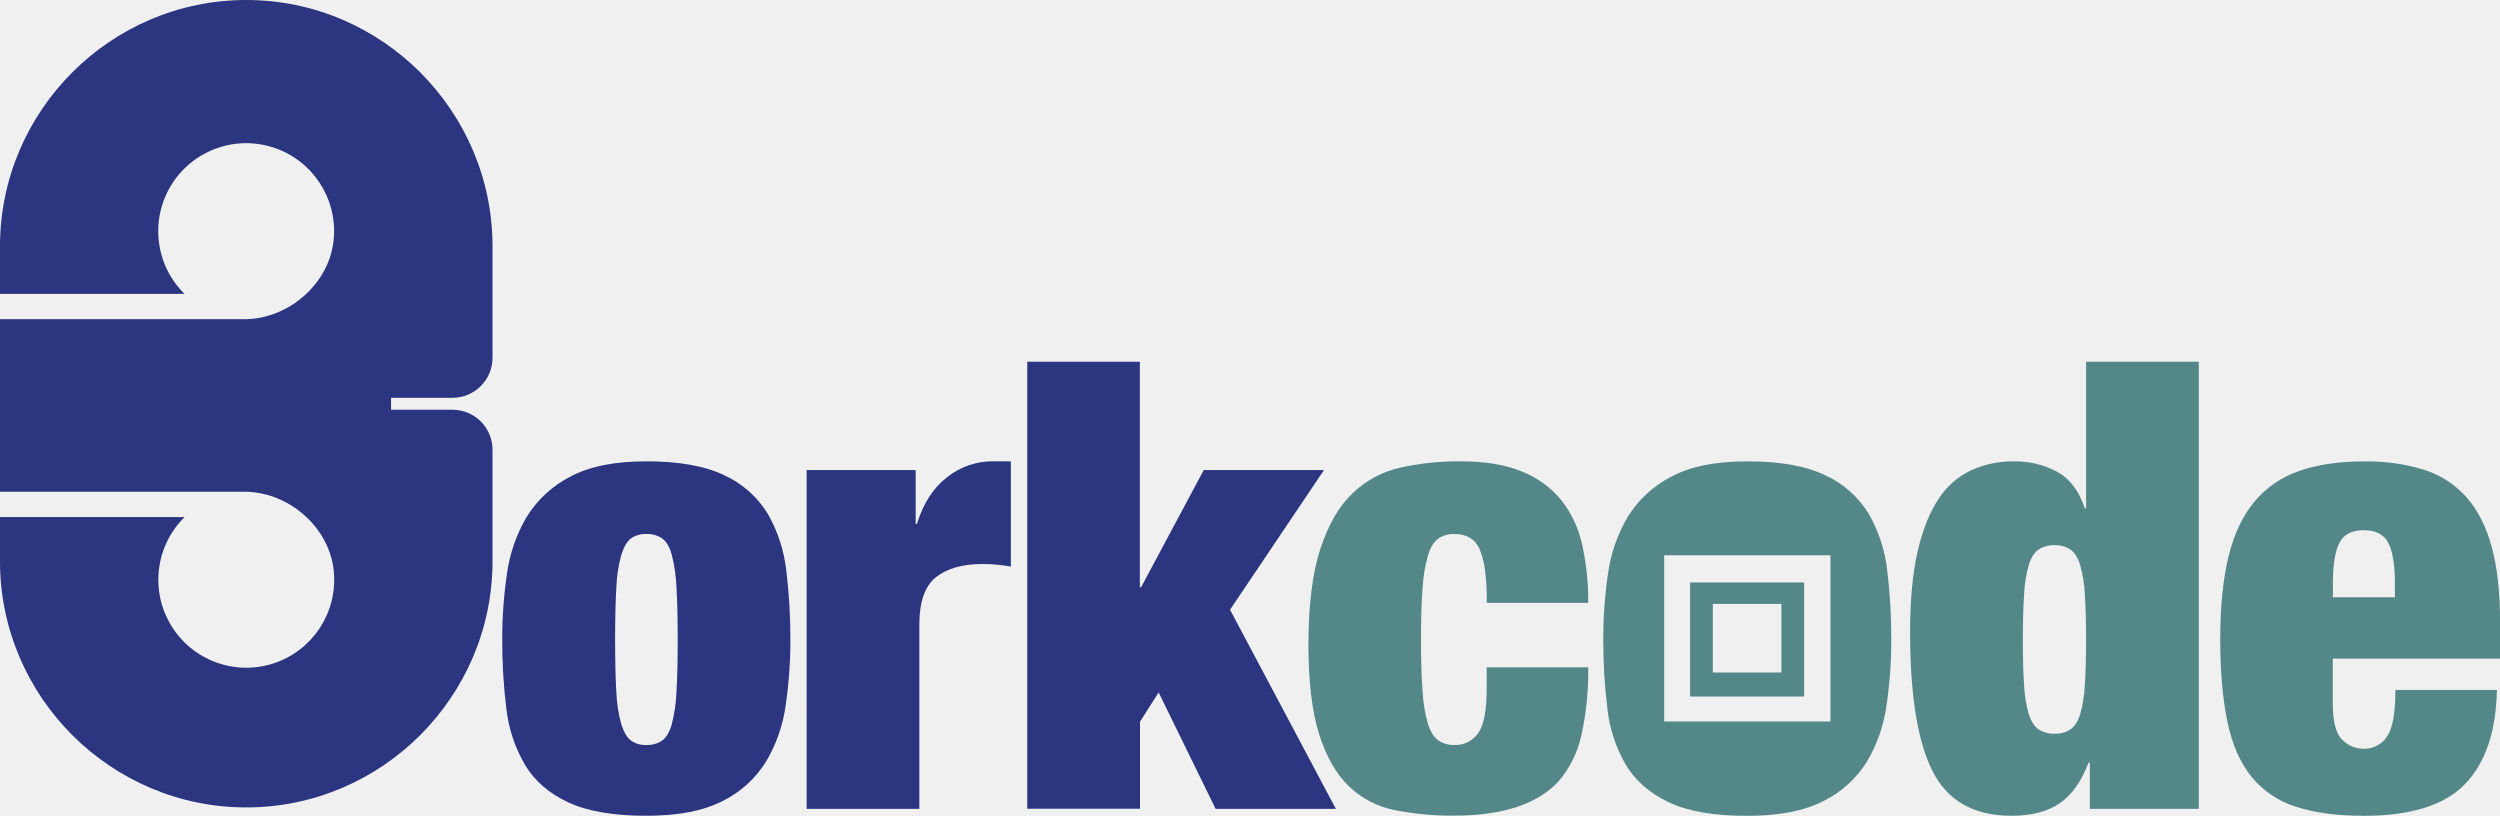
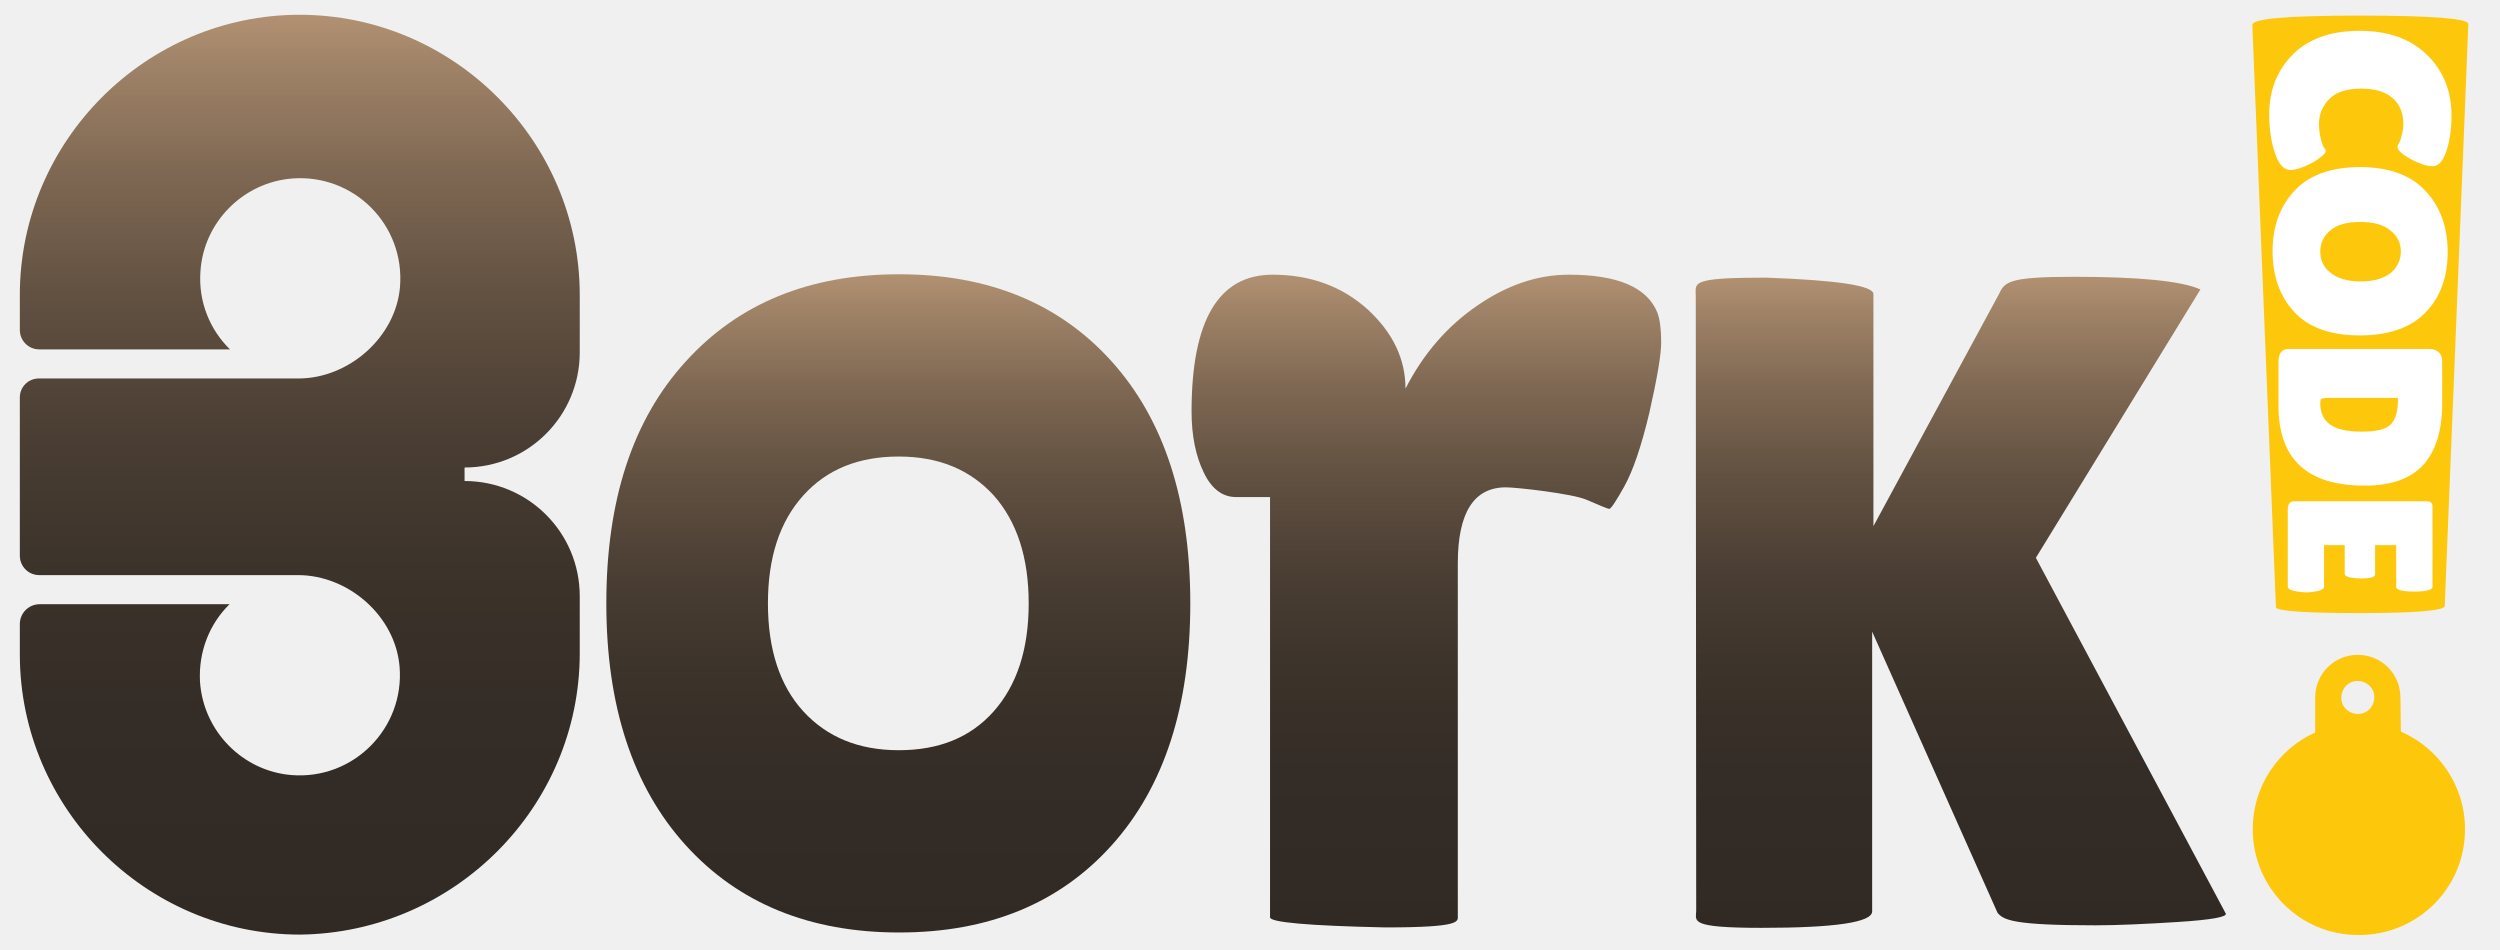
- <svg xmlns="http://www.w3.org/2000/svg" id="Layer_1" data-name="Layer 1" viewBox="0 0 938.16 306.13">
-   <path d="M184.82,210.64V168.77a15,15,0,0,0-15-15H146.75v-4.5h23.07a15,15,0,0,0,15-15V92.41C184.82,41.58,143.23,0,92.41,0h0C41.58,0,0,41.58,0,92.41v17.87H69.25a33,33,0,1,1,56-20.66c-1.39,16.62-16.85,30.16-33.53,30.16H0v64.75H91.76c16.68,0,32.14,13.54,33.53,30.16a33,33,0,1,1-56-20.66H0v16.61C0,261.46,41.58,303,92.41,303h0C143.23,303,184.82,261.46,184.82,210.64Z" style="fill:#2b3580" />
-   <path d="M294.86,264.54a56.24,56.24,0,0,1-7.4,21.27,40,40,0,0,1-16.33,14.8q-10.7,5.52-28.55,5.52-18.57,0-29.37-5.05T197,287A53.84,53.84,0,0,1,190,265.83a207.29,207.29,0,0,1-1.53-26,167.67,167.67,0,0,1,1.76-24.44,57.31,57.31,0,0,1,7.4-21.38A41.4,41.4,0,0,1,214,178.88q10.69-5.76,28.55-5.76,18.56,0,29.38,5.29a37.14,37.14,0,0,1,16.21,14.45,55,55,0,0,1,6.93,21.27,207.93,207.93,0,0,1,1.53,26A167.64,167.64,0,0,1,294.86,264.54Zm-63.57-4.82a52.32,52.32,0,0,0,1.88,12.1q1.41,4.47,3.64,6.11a9.45,9.45,0,0,0,5.76,1.65,10,10,0,0,0,5.88-1.65q2.35-1.64,3.64-6.11a58.43,58.43,0,0,0,1.76-12.1q0.47-7.63.47-19.62t-0.47-19.74a59,59,0,0,0-1.76-12.22q-1.29-4.46-3.64-6.11a10,10,0,0,0-5.87-1.65,9.47,9.47,0,0,0-5.76,1.65q-2.24,1.65-3.64,6.11a52.82,52.82,0,0,0-1.88,12.22q-0.47,7.75-.47,19.74T231.29,259.72Z" style="fill:#2b3580" />
-   <path d="M343.62,176.41v20.21h0.47q3.53-11.51,11.28-17.51a27.4,27.4,0,0,1,17.16-6h6.81V212.6q-2.82-.47-5.4-0.71t-5.17-.24q-11.28,0-17.51,4.93T345,234.22v69.33h-42.3V176.41h40.89Z" style="fill:#2b3580" />
-   <path d="M427.75,135.75v84.6h0.47l23.5-43.95h45.12l-35.25,52.41,39.71,74.73H456.18L434.8,259.83l-7,11v32.67h-42.3V135.75h42.3Z" style="fill:#2b3580" />
-   <path d="M557.23,213.66a29.13,29.13,0,0,0-2.11-7.87q-2.59-5.4-9.4-5.41a10,10,0,0,0-6,1.76q-2.47,1.76-3.88,6.34a58,58,0,0,0-2,12.22q-0.59,7.64-.59,19.39t0.59,19.39a55.73,55.73,0,0,0,2,12.1q1.41,4.47,3.88,6.23a10,10,0,0,0,6,1.76,10.44,10.44,0,0,0,9-4.46q3.17-4.46,3.17-16.45v-8.23H596A109.47,109.47,0,0,1,593.42,276a39.65,39.65,0,0,1-8.7,17.39q-12,12.69-39,12.69A109.14,109.14,0,0,1,523.39,304a34.45,34.45,0,0,1-17.27-9Q498.95,288,495,275.46t-4-33.25q0-22.56,4.46-36.19t12.1-20.92a37.69,37.69,0,0,1,18-9.64,100.81,100.81,0,0,1,22.33-2.35q14.1,0,23.38,3.88A36.46,36.46,0,0,1,586,187.81a41.15,41.15,0,0,1,7.75,16.68A97.67,97.67,0,0,1,596,226.23H557.94A90.12,90.12,0,0,0,557.23,213.66Z" style="fill:#548888" />
-   <path d="M825.13,135.75V303.54H784.24V286.16h-0.47q-4,10.57-10.81,15.27t-18.1,4.7q-21.15,0-29.61-16.68t-8.46-52.17q0-18.09,2.82-30.32t7.87-19.74a29.47,29.47,0,0,1,12.34-10.81,38.37,38.37,0,0,1,16-3.29A33.29,33.29,0,0,1,771.9,177q7.17,3.88,10.46,13.75h0.47v-55h42.3ZM759.56,257a48.63,48.63,0,0,0,1.76,10.93q1.29,4.11,3.64,5.76a10.42,10.42,0,0,0,6.11,1.64A10,10,0,0,0,777,273.7q2.35-1.64,3.64-5.76A49.09,49.09,0,0,0,782.36,257q0.47-6.81.47-16.92,0-10.34-.47-17.15A49.17,49.17,0,0,0,780.6,212q-1.29-4.11-3.64-5.76a10,10,0,0,0-5.87-1.64,10.45,10.45,0,0,0-6.11,1.64q-2.35,1.65-3.64,5.76a48.71,48.71,0,0,0-1.76,10.93q-0.47,6.82-.47,17.15Q759.09,250.2,759.56,257Z" style="fill:#548888" />
-   <path d="M875.41,263.83q0,10.34,3.53,13.75a11.19,11.19,0,0,0,8,3.41,10.13,10.13,0,0,0,8.81-4.58q3.17-4.58,3.17-17.51H937q-0.47,23.5-12,35.37t-37.83,11.87q-15.28,0-25.62-3.41a34.85,34.85,0,0,1-16.68-11.28q-6.35-7.87-9-20.56t-2.7-30.79q0-18.33,3.05-31t9.63-20.68a37.71,37.71,0,0,1,16.8-11.63q10.22-3.64,24.56-3.64a72.88,72.88,0,0,1,22.21,3.05,35.87,35.87,0,0,1,16,10.22q6.46,7.17,9.63,18.8t3.17,29v12.92H875.41v16.69Zm20.8-60.16q-2.47-4.7-9.28-4.7-6.58,0-9,4.7t-2.47,14.81v5.64h23.26v-5.64Q898.68,208.37,896.21,203.67Z" style="fill:#548888" />
-   <path d="M708.22,214.13a55,55,0,0,0-6.93-21.27,37.14,37.14,0,0,0-16.21-14.45q-10.81-5.29-29.37-5.29-17.86,0-28.55,5.76A41.4,41.4,0,0,0,610.81,194a57.31,57.31,0,0,0-7.4,21.38,167.67,167.67,0,0,0-1.76,24.44,207.29,207.29,0,0,0,1.53,26A53.84,53.84,0,0,0,610.1,287q5.4,9,16.21,14.1t29.38,5.05q17.86,0,28.55-5.52a40,40,0,0,0,16.33-14.8,56.24,56.24,0,0,0,7.4-21.27,167.64,167.64,0,0,0,1.76-24.44A207.93,207.93,0,0,0,708.22,214.13Zm-21.33,56.62H624.51V208.38h62.38v62.38Z" style="fill:#548888" />
-   <path d="M634.73,219.08v41.8h41.8v-41.8h-41.8ZM669,252.87H642.26V226.12H669v26.75Z" style="fill:#548888;stroke:#548888;stroke-miterlimit:10;isolation:isolate" />
+ <svg xmlns="http://www.w3.org/2000/svg" version="1.1" id="Layer_1" x="0px" y="0px" viewBox="0 0 592.5 225.1" style="enable-background:new 0 0 592.5 225.1;" xml:space="preserve">
+   <style type="text/css">
+ 	.st0{fill:url(#SVGID_1_);}
+ 	.st1{fill:url(#SVGID_2_);}
+ 	.st2{fill:#FDC70C;}
+ 	.st3{fill:url(#SVGID_3_);}
+ 	.st4{fill:url(#SVGID_4_);}
+ 	.st5{fill:#FFFFFF;}
+ </style>
+   <linearGradient id="SVGID_1_" gradientUnits="userSpaceOnUse" x1="338.05" y1="65.1" x2="338.05" y2="219.8">
+     <stop offset="0" style="stop-color:#B29172" />
+     <stop offset="4.955691e-02" style="stop-color:#A18468" />
+     <stop offset="0.17" style="stop-color:#7F6853" />
+     <stop offset="0.298" style="stop-color:#635242" />
+     <stop offset="0.435" style="stop-color:#4D4035" />
+     <stop offset="0.585" style="stop-color:#3D342B" />
+     <stop offset="0.757" style="stop-color:#342C26" />
+     <stop offset="1" style="stop-color:#312A24" />
+   </linearGradient>
+   <path class="st0" d="M345.5,217c0,1.4,1,2.8-17.2,2.8c-18.2-0.4-27.3-1.2-27.3-2.4v-99.6h-8.1c-3.2,0-5.8-2-7.6-5.8  c-1.9-3.9-2.9-8.7-2.9-14.5c0-21.6,6.4-32.4,19.2-32.4c9,0,16.5,2.8,22.5,8.2c6,5.5,9,11.8,9,18.8c4.2-8.2,9.8-14.7,16.9-19.6  s14.3-7.4,21.8-7.4c11.6,0,18.6,3,21,9c0.6,1.6,0.9,4,0.9,7c0,3.1-1,8.7-2.8,16.7c-1.9,8-3.9,13.8-5.9,17.4s-3.2,5.4-3.6,5.4  s-2.2-0.8-5.5-2.2s-16.4-2.9-19-2.9c-7.6,0-11.4,6-11.4,18V217L345.5,217z" />
+   <linearGradient id="SVGID_2_" gradientUnits="userSpaceOnUse" x1="464.696" y1="65.6" x2="464.696" y2="219.9">
+     <stop offset="0" style="stop-color:#B29172" />
+     <stop offset="4.955691e-02" style="stop-color:#A18468" />
+     <stop offset="0.17" style="stop-color:#7F6853" />
+     <stop offset="0.298" style="stop-color:#635242" />
+     <stop offset="0.435" style="stop-color:#4D4035" />
+     <stop offset="0.585" style="stop-color:#3D342B" />
+     <stop offset="0.757" style="stop-color:#342C26" />
+     <stop offset="1" style="stop-color:#312A24" />
+   </linearGradient>
+   <path class="st1" d="M401.9,70.2c0-3.2-1.6-4.4,16.6-4.4c17,0.6,25.5,1.9,25.5,3.9v55l29.7-54.9c1.4-3,2.2-4.2,17.8-4.2  c15.6,0,25.6,1,30,3l-39,63.6l45,84.3c0.4,0.8-3.4,1.5-11.2,2c-7.9,0.5-14.5,0.8-19.7,0.8c-19.2,0-21.8-1.2-23.2-3l-29.7-66.6V216  c0,2.6-8.8,3.9-26.2,3.9c-17.5,0-15.5-1.6-15.5-4.1L401.9,70.2L401.9,70.2z" />
+   <path class="st2" d="M569,173.4l-0.1-8.1l0,0c0-5.6-4.5-10.1-10.1-10.1s-10.1,4.5-10.1,10.1l0,0v8.3c-8.7,3.9-14.8,12.7-14.8,22.9  c0,13.9,11.2,25.2,25.2,25.1c13.9,0,25.2-11.2,25.1-25.2C584.2,186.2,577.9,177.2,569,173.4z M558.8,169.2c-2.2,0-4-1.8-3.9-3.9  c0-2.2,1.8-4,3.9-3.9c2.2,0,4,1.8,3.9,3.9C562.7,167.5,561,169.2,558.8,169.2z" />
+   <linearGradient id="SVGID_3_" gradientUnits="userSpaceOnUse" x1="71.05" y1="3.5" x2="71.05" y2="221.5">
+     <stop offset="0" style="stop-color:#B29172" />
+     <stop offset="4.955691e-02" style="stop-color:#A18468" />
+     <stop offset="0.17" style="stop-color:#7F6853" />
+     <stop offset="0.298" style="stop-color:#635242" />
+     <stop offset="0.435" style="stop-color:#4D4035" />
+     <stop offset="0.585" style="stop-color:#3D342B" />
+     <stop offset="0.757" style="stop-color:#342C26" />
+     <stop offset="1" style="stop-color:#312A24" />
+   </linearGradient>
+   <path class="st3" d="M137.4,154.8v-13.5c0-15.1-12.2-27.3-27.3-27.3l0,0v-3.2l0,0c15.1,0,27.3-12.2,27.3-27.3V69.9  c0-36.5-29.9-66.4-66.4-66.4l0,0C34.6,3.5,4.7,33.4,4.7,69.9v8.3c0,2.5,2,4.6,4.6,4.6h45.2c-4.7-4.6-7.5-11.2-7-18.4  c0.7-11.7,10.1-21.2,21.8-22.1C83.9,41.2,96,53.3,94.8,68c-1,11.9-12.1,21.7-24.1,21.7H9.2c-2.5,0-4.5,2-4.5,4.5v18.3v19.2  c0,2.5,2,4.6,4.6,4.6h61.3c12,0,23.1,9.7,24.1,21.7c1.2,14.6-10.9,26.8-25.5,25.7c-11.7-0.9-21-10.4-21.8-22.1  c-0.4-7.2,2.3-13.8,7-18.4h-45c-2.6,0-4.7,2.1-4.7,4.7v7.2c0,36.5,29.9,66.4,66.4,66.4l0,0C107.6,221.1,137.4,191.3,137.4,154.8z" />
+   <linearGradient id="SVGID_4_" gradientUnits="userSpaceOnUse" x1="212.9" y1="65" x2="212.9" y2="221">
+     <stop offset="0" style="stop-color:#B29172" />
+     <stop offset="4.955691e-02" style="stop-color:#A18468" />
+     <stop offset="0.17" style="stop-color:#7F6853" />
+     <stop offset="0.298" style="stop-color:#635242" />
+     <stop offset="0.435" style="stop-color:#4D4035" />
+     <stop offset="0.585" style="stop-color:#3D342B" />
+     <stop offset="0.757" style="stop-color:#342C26" />
+     <stop offset="1" style="stop-color:#312A24" />
+   </linearGradient>
+   <path class="st4" d="M263.5,85.7C251.1,71.9,234.3,65,213.1,65c-21.3,0-38.1,6.9-50.6,20.7c-12.6,13.8-18.8,32.9-18.8,57.3  s6.3,43.5,18.8,57.3s29.4,20.7,50.6,20.7s38-6.9,50.4-20.7s18.6-32.9,18.6-57.3S275.9,99.5,263.5,85.7z M235.5,168.6  c-5.5,6.2-13,9.2-22.5,9.2s-17-3.1-22.6-9.2S182,153.9,182,143s2.8-19.4,8.4-25.6c5.6-6.2,13.1-9.2,22.6-9.2s16.9,3.1,22.5,9.2  c5.5,6.2,8.3,14.7,8.3,25.6S241,162.4,235.5,168.6z" />
+   <path class="st2" d="M579.4,143.6c0,1.1-6.7,1.7-20,1.7s-20-0.5-20-1.4l-5.6-138c0-1.5,8.5-2.2,25.6-2.2s25.6,0.7,25.6,2  L579.4,143.6z" />
+   <path class="st5" d="M579.8,35.8c-0.8,2.4-1.9,3.6-3.3,3.6c-1.4,0-3.1-0.6-5.2-1.7c-2.1-1.2-3.1-2.1-3.1-2.9c0-0.2,0.1-0.5,0.3-0.8  s0.5-0.9,0.7-2c0.3-1,0.4-1.9,0.4-2.6c0-2.5-0.8-4.6-2.5-6.1c-1.6-1.5-4.2-2.3-7.5-2.3c-3.4,0-5.9,0.8-7.5,2.4s-2.5,3.6-2.5,6  c0,1,0.1,2.1,0.4,3.4c0.3,1.2,0.6,2.1,1.1,2.6c0.1,0.1,0.1,0.3,0.1,0.5c0,0.3-0.5,0.8-1.4,1.5s-2.1,1.4-3.5,2  c-1.5,0.6-2.6,0.9-3.4,0.9c-1.6,0-2.8-1.3-3.7-3.9c-0.9-2.6-1.4-5.7-1.4-9.3c0-5.7,1.9-10.5,5.6-14.2c3.7-3.7,9-5.6,15.8-5.6  s12.1,1.9,16,5.7s5.8,8.6,5.8,14.3C581,30.6,580.6,33.4,579.8,35.8z" />
+   <path class="st5" d="M538.6,59.5c0-5.9,1.8-10.7,5.3-14.4s8.7-5.5,15.5-5.5s11.9,1.9,15.4,5.6c3.5,3.7,5.3,8.6,5.3,14.5  s-1.7,10.7-5.2,14.3c-3.4,3.6-8.7,5.5-15.6,5.5c-7,0-12.2-1.9-15.6-5.6C540.3,70.2,538.6,65.4,538.6,59.5z M569,59.6  c0-2-0.8-3.7-2.5-5c-1.7-1.4-4.1-2-7.1-2s-5.4,0.6-7,1.9c-1.6,1.3-2.5,3-2.5,5.1s0.8,3.8,2.5,5.1c1.7,1.3,4,2,7.1,2s5.4-0.7,7.1-2  C568.2,63.3,569,61.6,569,59.6z" />
+   <path class="st5" d="M542.5,82.7h33.3c0.9,0,1.7,0.3,2.2,0.8s0.8,1.2,0.8,2v10.1c0,6.4-1.5,11.2-4.4,14.5c-3,3.3-7.6,5-14,5  c-13.6,0-20.4-6.3-20.4-18.9V85.8C540,83.7,540.8,82.7,542.5,82.7z M568.3,94.3h-16.6c-0.8,0-1.3,0.1-1.5,0.2s-0.3,0.5-0.3,1.1  c0,2.2,0.8,3.9,2.3,5s4,1.7,7.6,1.7c3.5,0,5.8-0.6,6.9-1.8c1.1-1.2,1.6-3.1,1.6-5.6V94.3z" />
+   <path class="st5" d="M562.9,136.1c0,0.7-1.1,1-3.4,1c-0.7,0-1.5-0.1-2.4-0.2c-0.9-0.2-1.4-0.5-1.4-0.9v-6.8h-4.9v9.8  c0,0.6-0.7,1-2.2,1.2c-0.6,0.1-1.3,0.2-2,0.2s-1.6-0.1-2.7-0.3s-1.7-0.6-1.7-1.1v-18.2c0-1.3,0.5-2,1.5-2h31.5  c0.8,0,1.3,0.4,1.3,1.2v19.1c0,0.7-1.4,1.1-4.3,1.1c-2.9,0-4.3-0.4-4.3-1.1v-9.9h-5L562.9,136.1L562.9,136.1z" />
</svg>
